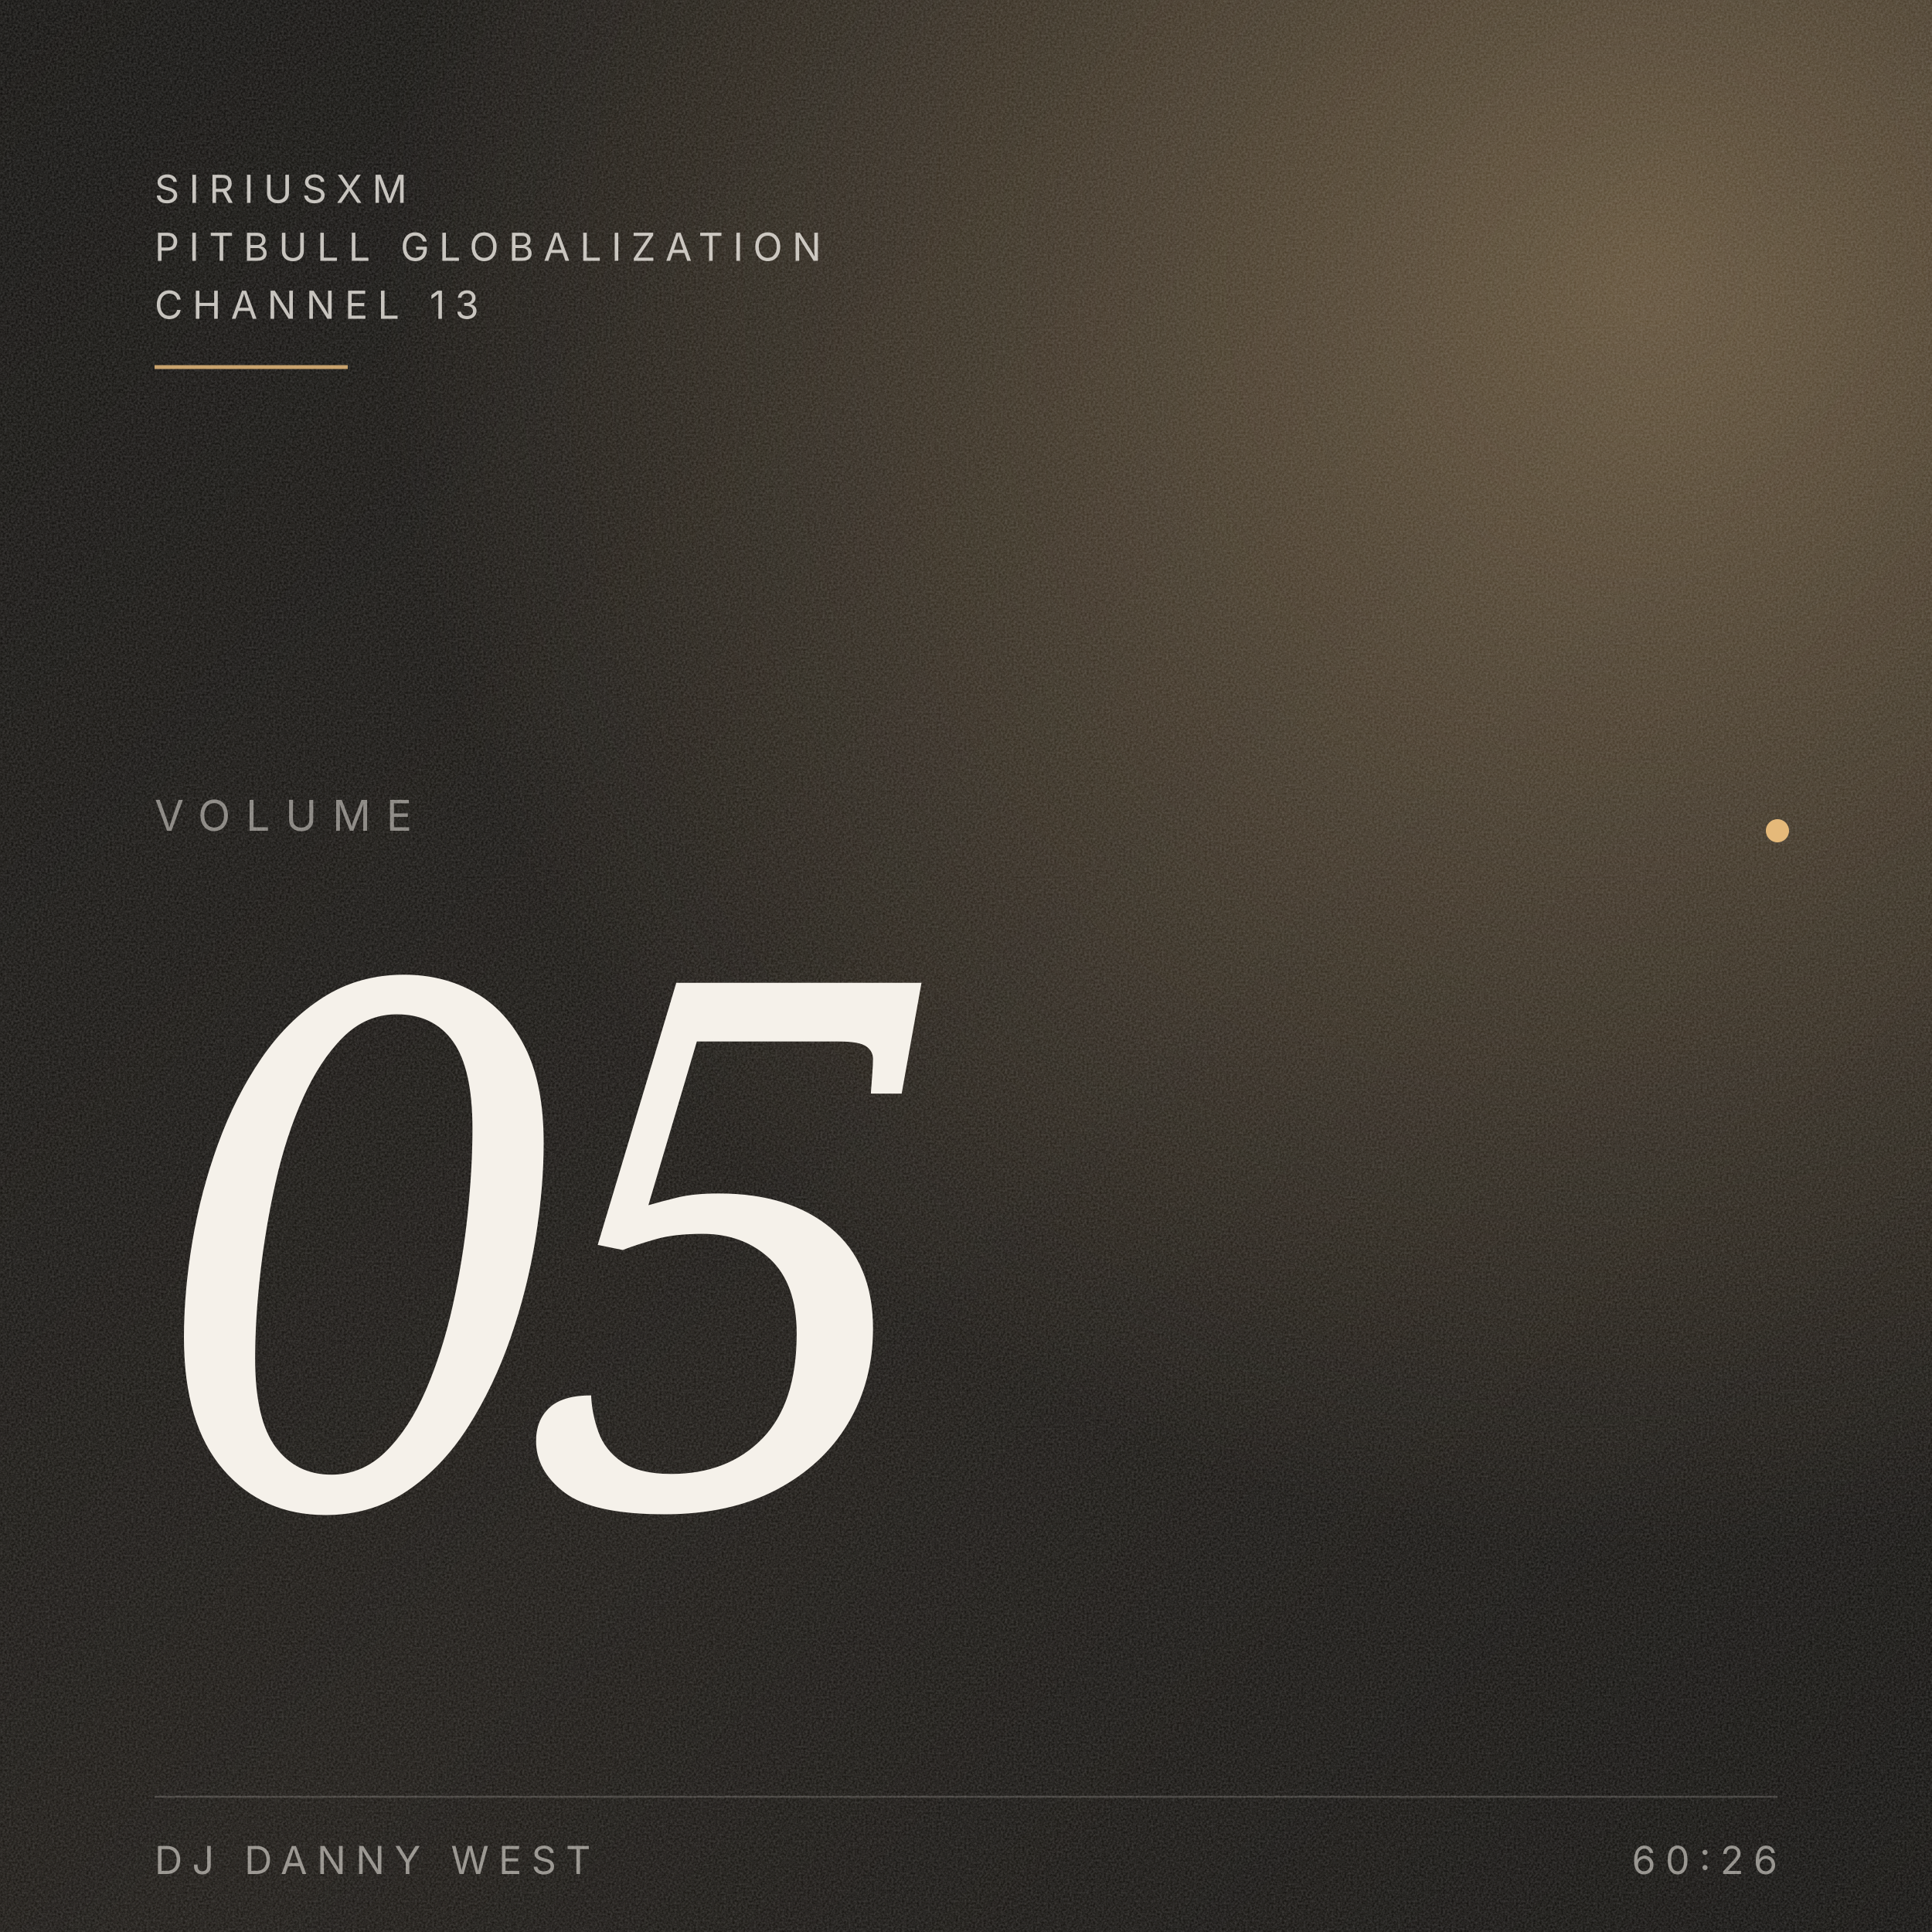
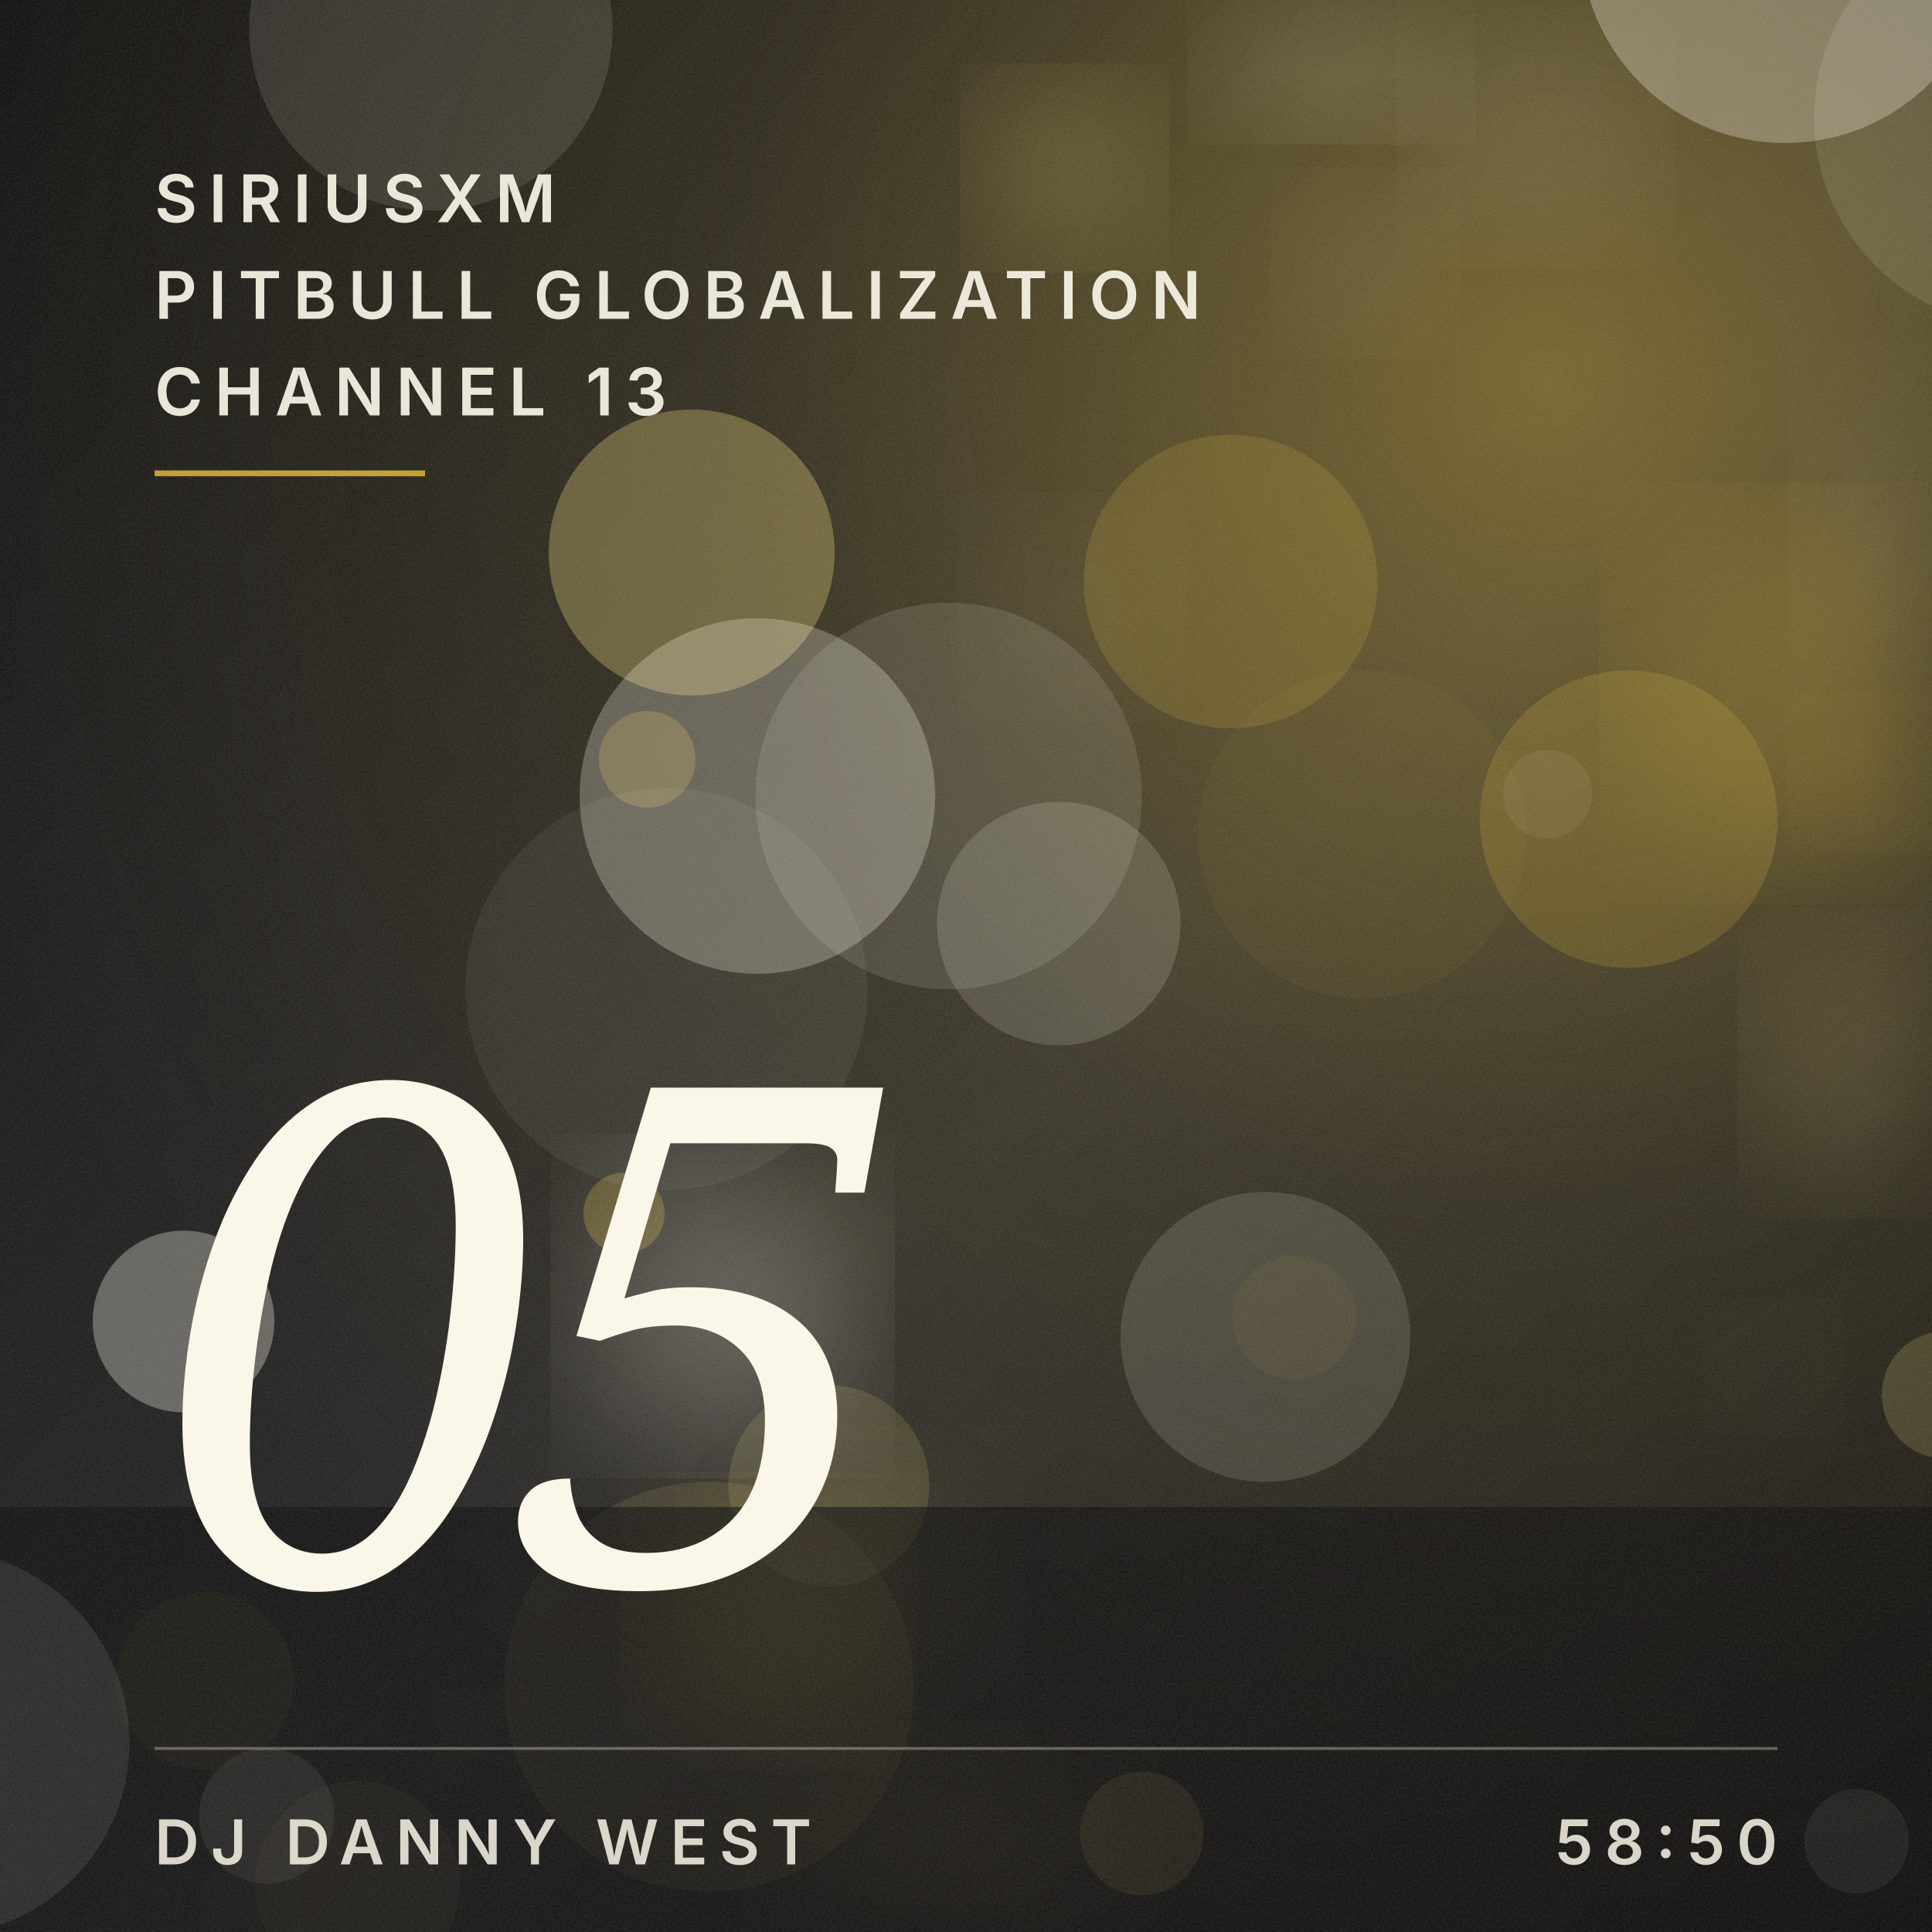
<svg xmlns="http://www.w3.org/2000/svg" viewBox="0 0 1000 1000" preserveAspectRatio="xMidYMid slice">
  <defs>
    <linearGradient id="bg" x1="0" y1="0" x2="1" y2="1">
-       <stop offset="0" stop-color="#0A0907" />
-       <stop offset="0.55" stop-color="#14110D" />
-       <stop offset="1" stop-color="#0A0907" />
+       <stop offset="0" stop-color="#0D0D0D" />
+       <stop offset="0.55" stop-color="#262626" />
+       <stop offset="1" stop-color="#0D0D0D" />
    </linearGradient>
-     <radialGradient id="ember" cx="0.85" cy="0.15" r="0.65">
-       <stop offset="0" stop-color="#E5B97A" stop-opacity="0.35" />
-       <stop offset="1" stop-color="#E5B97A" stop-opacity="0" />
+     <radialGradient id="accentGlow" cx="0.8" cy="0.2" r="0.85">
+       <stop offset="0" stop-color="#D4AF37" stop-opacity="0.45" />
+       <stop offset="0.5" stop-color="#D4AF37" stop-opacity="0.12" />
+       <stop offset="1" stop-color="#D4AF37" stop-opacity="0" />
    </radialGradient>
    <filter id="grain" x="0" y="0" width="100%" height="100%">
-       <feTurbulence type="fractalNoise" baseFrequency="0.9" numOctaves="3" stitchTiles="stitch" />
-       <feColorMatrix values="0 0 0 0 0.96  0 0 0 0 0.94  0 0 0 0 0.92  0 0 0 0.5 0" />
+       <feTurbulence type="fractalNoise" baseFrequency="0.85" numOctaves="2" seed="28" stitchTiles="stitch" />
+       <feColorMatrix values="0 0 0 0 0.96  0 0 0 0 0.94  0 0 0 0 0.92  0 0 0 0.18 0" />
+     </filter>
+     <filter id="softblur">
+       <feGaussianBlur stdDeviation="40" />
    </filter>
  </defs>
  <rect width="1000" height="1000" fill="url(#bg)" />
-   <rect width="1000" height="1000" fill="url(#ember)" />
-   <rect width="1000" height="1000" filter="url(#grain)" opacity="0.45" />
-   <g font-family="Inter, system-ui, sans-serif" fill="#F5F1EA">
-     <text x="80" y="105" font-size="20" letter-spacing="5" fill-opacity="0.78">SIRIUSXM</text>
-     <text x="80" y="135" font-size="20" letter-spacing="5" fill-opacity="0.78">PITBULL GLOBALIZATION</text>
-     <text x="80" y="165" font-size="20" letter-spacing="5" fill-opacity="0.78">CHANNEL 13</text>
-     <line x1="80" y1="190" x2="180" y2="190" stroke="#E5B97A" stroke-opacity="0.85" stroke-width="2" />
+   <rect width="1000" height="1000" fill="url(#accentGlow)" />
+   <circle cx="551" cy="87" r="45" fill="#F0D77B" opacity="0.28" filter="url(#softblur)" />
+   <circle cx="358" cy="286" r="74" fill="#F0D77B" opacity="0.31" />
+   <circle cx="429" cy="769" r="52" fill="#F0D77B" opacity="0.14" />
+   <circle cx="689" cy="-0" r="62" fill="#FAF6E8" opacity="0.27" filter="url(#softblur)" />
+   <circle cx="95" cy="684" r="47" fill="#FAF6E8" opacity="0.32" />
+   <circle cx="843" cy="424" r="77" fill="#D4AF37" opacity="0.20" />
+   <circle cx="255" cy="904" r="24" fill="#F0D77B" opacity="0.14" filter="url(#softblur)" />
+   <circle cx="138" cy="940" r="35" fill="#FAF6E8" opacity="0.18" />
+   <circle cx="924" cy="-32" r="106" fill="#FAF6E8" opacity="0.29" />
+   <circle cx="655" cy="692" r="75" fill="#FAF6E8" opacity="0.13" />
+   <circle cx="670" cy="682" r="32" fill="#D4AF37" opacity="0.06" />
+   <circle cx="707" cy="136" r="41" fill="#FAF6E8" opacity="0.09" filter="url(#softblur)" />
+   <circle cx="185" cy="975" r="53" fill="#F0D77B" opacity="0.09" />
+   <circle cx="637" cy="301" r="76" fill="#D4AF37" opacity="0.18" />
+   <circle cx="555" cy="314" r="49" fill="#FAF6E8" opacity="0.06" filter="url(#softblur)" />
+   <circle cx="323" cy="628" r="21" fill="#D4AF37" opacity="0.28" />
+   <circle cx="1007" cy="722" r="33" fill="#F0D77B" opacity="0.18" />
+   <circle cx="705" cy="432" r="85" fill="#D4AF37" opacity="0.05" />
+   <circle cx="335" cy="393" r="25" fill="#D4AF37" opacity="0.25" />
+   <circle cx="440" cy="828" r="75" fill="#F0D77B" opacity="0.08" filter="url(#softblur)" />
+   <circle cx="937" cy="359" r="91" fill="#D4AF37" opacity="0.23" filter="url(#softblur)" />
+   <circle cx="801" cy="411" r="23" fill="#FAF6E8" opacity="0.07" />
+   <circle cx="980" cy="550" r="67" fill="#F0D77B" opacity="0.19" filter="url(#softblur)" />
+   <circle cx="491" cy="999" r="90" fill="#D4AF37" opacity="0.17" filter="url(#softblur)" />
+   <circle cx="223" cy="15" r="94" fill="#FAF6E8" opacity="0.12" />
+   <circle cx="190" cy="1031" r="70" fill="#F0D77B" opacity="0.12" filter="url(#softblur)" />
+   <circle cx="591" cy="949" r="32" fill="#F0D77B" opacity="0.19" />
+   <circle cx="1022" cy="273" r="80" fill="#FAF6E8" opacity="0.11" filter="url(#softblur)" />
+   <circle cx="345" cy="512" r="104" fill="#FAF6E8" opacity="0.06" />
+   <circle cx="106" cy="870" r="46" fill="#D4AF37" opacity="0.09" />
+   <circle cx="795" cy="67" r="60" fill="#FAF6E8" opacity="0.10" filter="url(#softblur)" />
+   <circle cx="-33" cy="902" r="100" fill="#FAF6E8" opacity="0.24" />
+   <circle cx="398" cy="839" r="64" fill="#D4AF37" opacity="0.22" filter="url(#softblur)" />
+   <circle cx="392" cy="412" r="92" fill="#FAF6E8" opacity="0.26" />
+   <circle cx="548" cy="478" r="63" fill="#FAF6E8" opacity="0.15" />
+   <circle cx="918" cy="708" r="30" fill="#FAF6E8" opacity="0.09" filter="url(#softblur)" />
+   <circle cx="491" cy="412" r="100" fill="#FAF6E8" opacity="0.12" />
+   <circle cx="1047" cy="61" r="108" fill="#FAF6E8" opacity="0.11" />
+   <circle cx="967" cy="400" r="35" fill="#D4AF37" opacity="0.22" filter="url(#softblur)" />
+   <circle cx="374" cy="676" r="74" fill="#FAF6E8" opacity="0.25" filter="url(#softblur)" />
+   <circle cx="-26" cy="477" r="38" fill="#D4AF37" opacity="0.32" filter="url(#softblur)" />
+   <circle cx="797" cy="193" r="36" fill="#F0D77B" opacity="0.06" filter="url(#softblur)" />
+   <circle cx="961" cy="953" r="27" fill="#FAF6E8" opacity="0.16" />
+   <circle cx="367" cy="873" r="106" fill="#F0D77B" opacity="0.10" />
+   <circle cx="1050" cy="500" r="73" fill="#D4AF37" opacity="0.27" filter="url(#softblur)" />
+   <rect x="0" y="780" width="1000" height="220" fill="#0D0D0D" opacity="0.6" />
+   <rect width="1000" height="1000" filter="url(#grain)" opacity="0.55" />
+   <g font-family="Inter, system-ui, sans-serif" fill="#FAF6E8" fill-opacity="0.92" font-weight="600">
+     <text x="80" y="115" font-size="34" letter-spacing="6">SIRIUSXM</text>
+     <text x="80" y="165" font-size="34" letter-spacing="6">PITBULL GLOBALIZATION</text>
+     <text x="80" y="215" font-size="34" letter-spacing="6">CHANNEL 13</text>
+     <line x1="80" y1="245" x2="220" y2="245" stroke="#D4AF37" stroke-opacity="0.9" stroke-width="3" />
  </g>
-   <g font-family="Inter, system-ui, sans-serif" fill="#F5F1EA" fill-opacity="0.5">
-     <text x="80" y="430" font-size="22" letter-spacing="8">VOLUME</text>
-   </g>
-   <g font-family="Fraunces, Georgia, serif" fill="#F5F1EA" style="font-variation-settings: 'opsz' 144;">
-     <text x="80" y="780" font-size="380" font-style="italic" font-weight="300" letter-spacing="-18">05</text>
-   </g>
-   <circle cx="920" cy="430" r="6" fill="#E5B97A" />
-   <g font-family="Inter, system-ui, sans-serif" fill="#F5F1EA" fill-opacity="0.55">
-     <line x1="80" y1="930" x2="920" y2="930" stroke="#F5F1EA" stroke-opacity="0.18" stroke-width="1" />
-     <text x="80" y="970" font-size="20" letter-spacing="5">DJ DANNY WEST</text>
-     <text x="920" y="970" text-anchor="end" font-size="20" letter-spacing="5">60:26</text>
+   <text x="80" y="820" font-family="Fraunces, Georgia, serif" font-size="360" font-style="italic" font-weight="300" fill="#FAF6E8" letter-spacing="-16">05</text>
+   <g font-family="Inter, system-ui, sans-serif" fill="#FAF6E8" fill-opacity="0.85" font-weight="600">
+     <line x1="80" y1="905" x2="920" y2="905" stroke="#FAF6E8" stroke-opacity="0.32" stroke-width="1.5" />
+     <text x="80" y="965" font-size="32" letter-spacing="6">DJ DANNY WEST</text>
+     <text x="920" y="965" text-anchor="end" font-size="32" letter-spacing="6">58:50</text>
  </g>
</svg>
